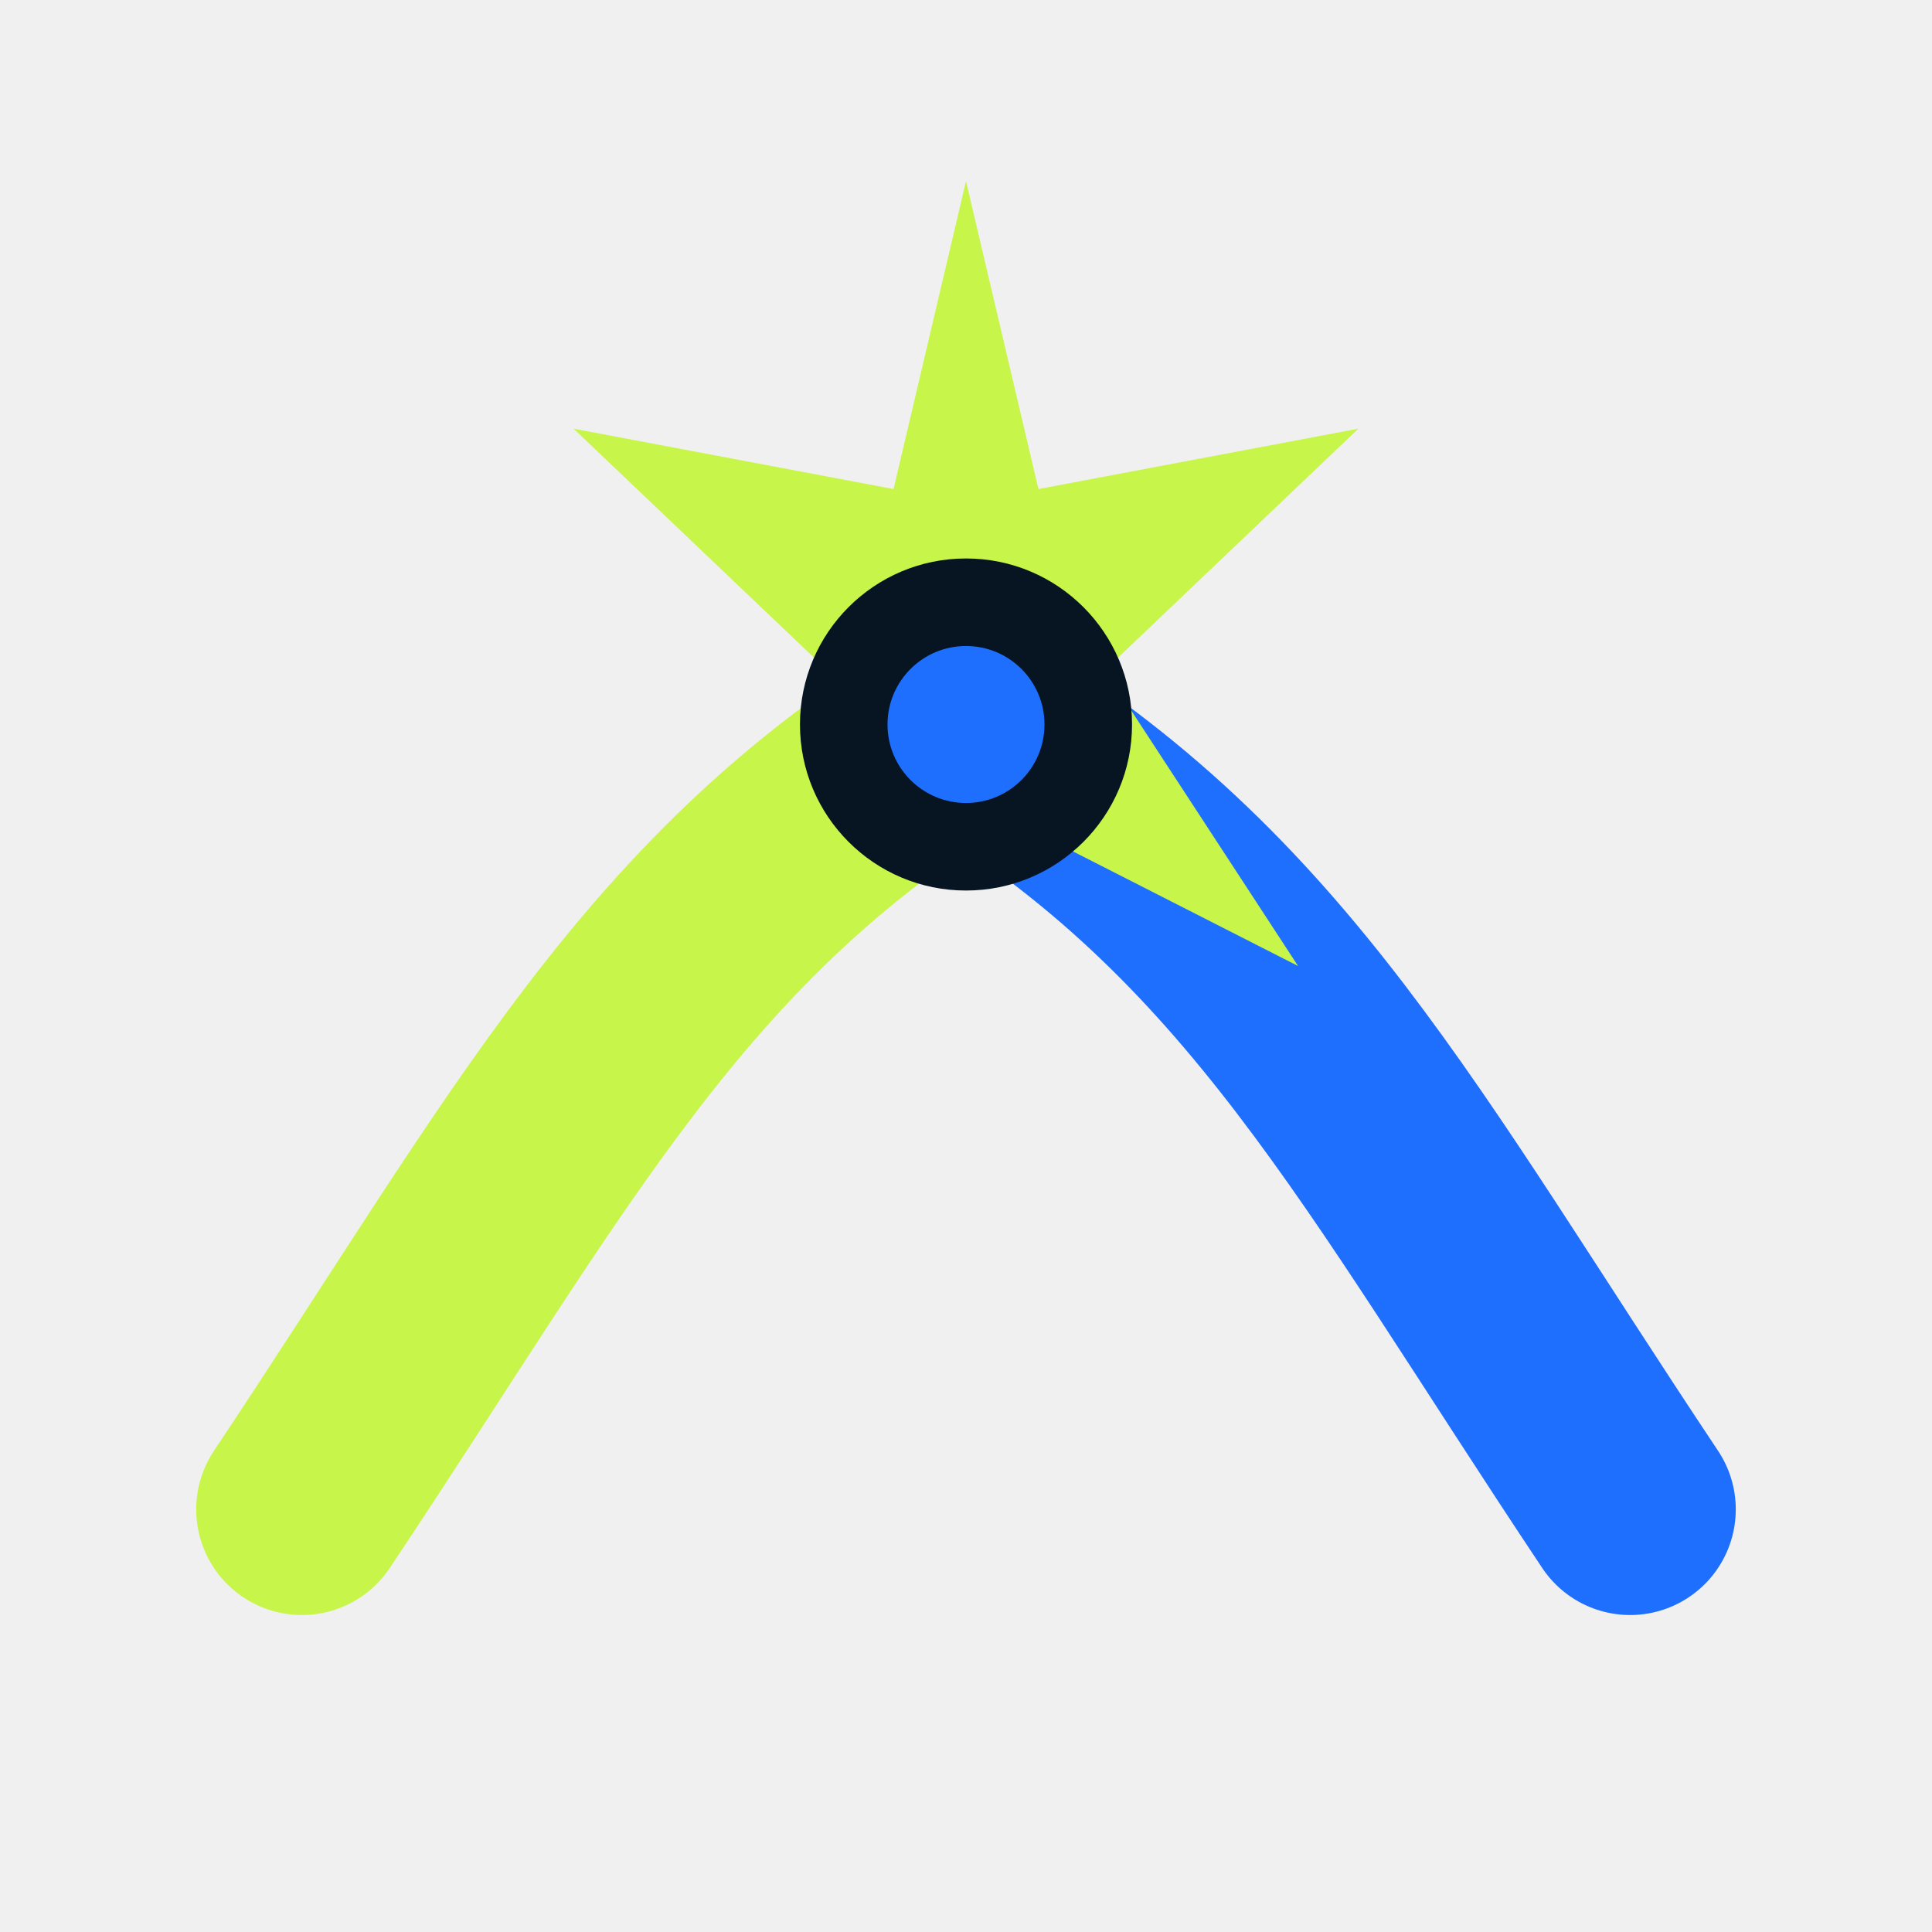
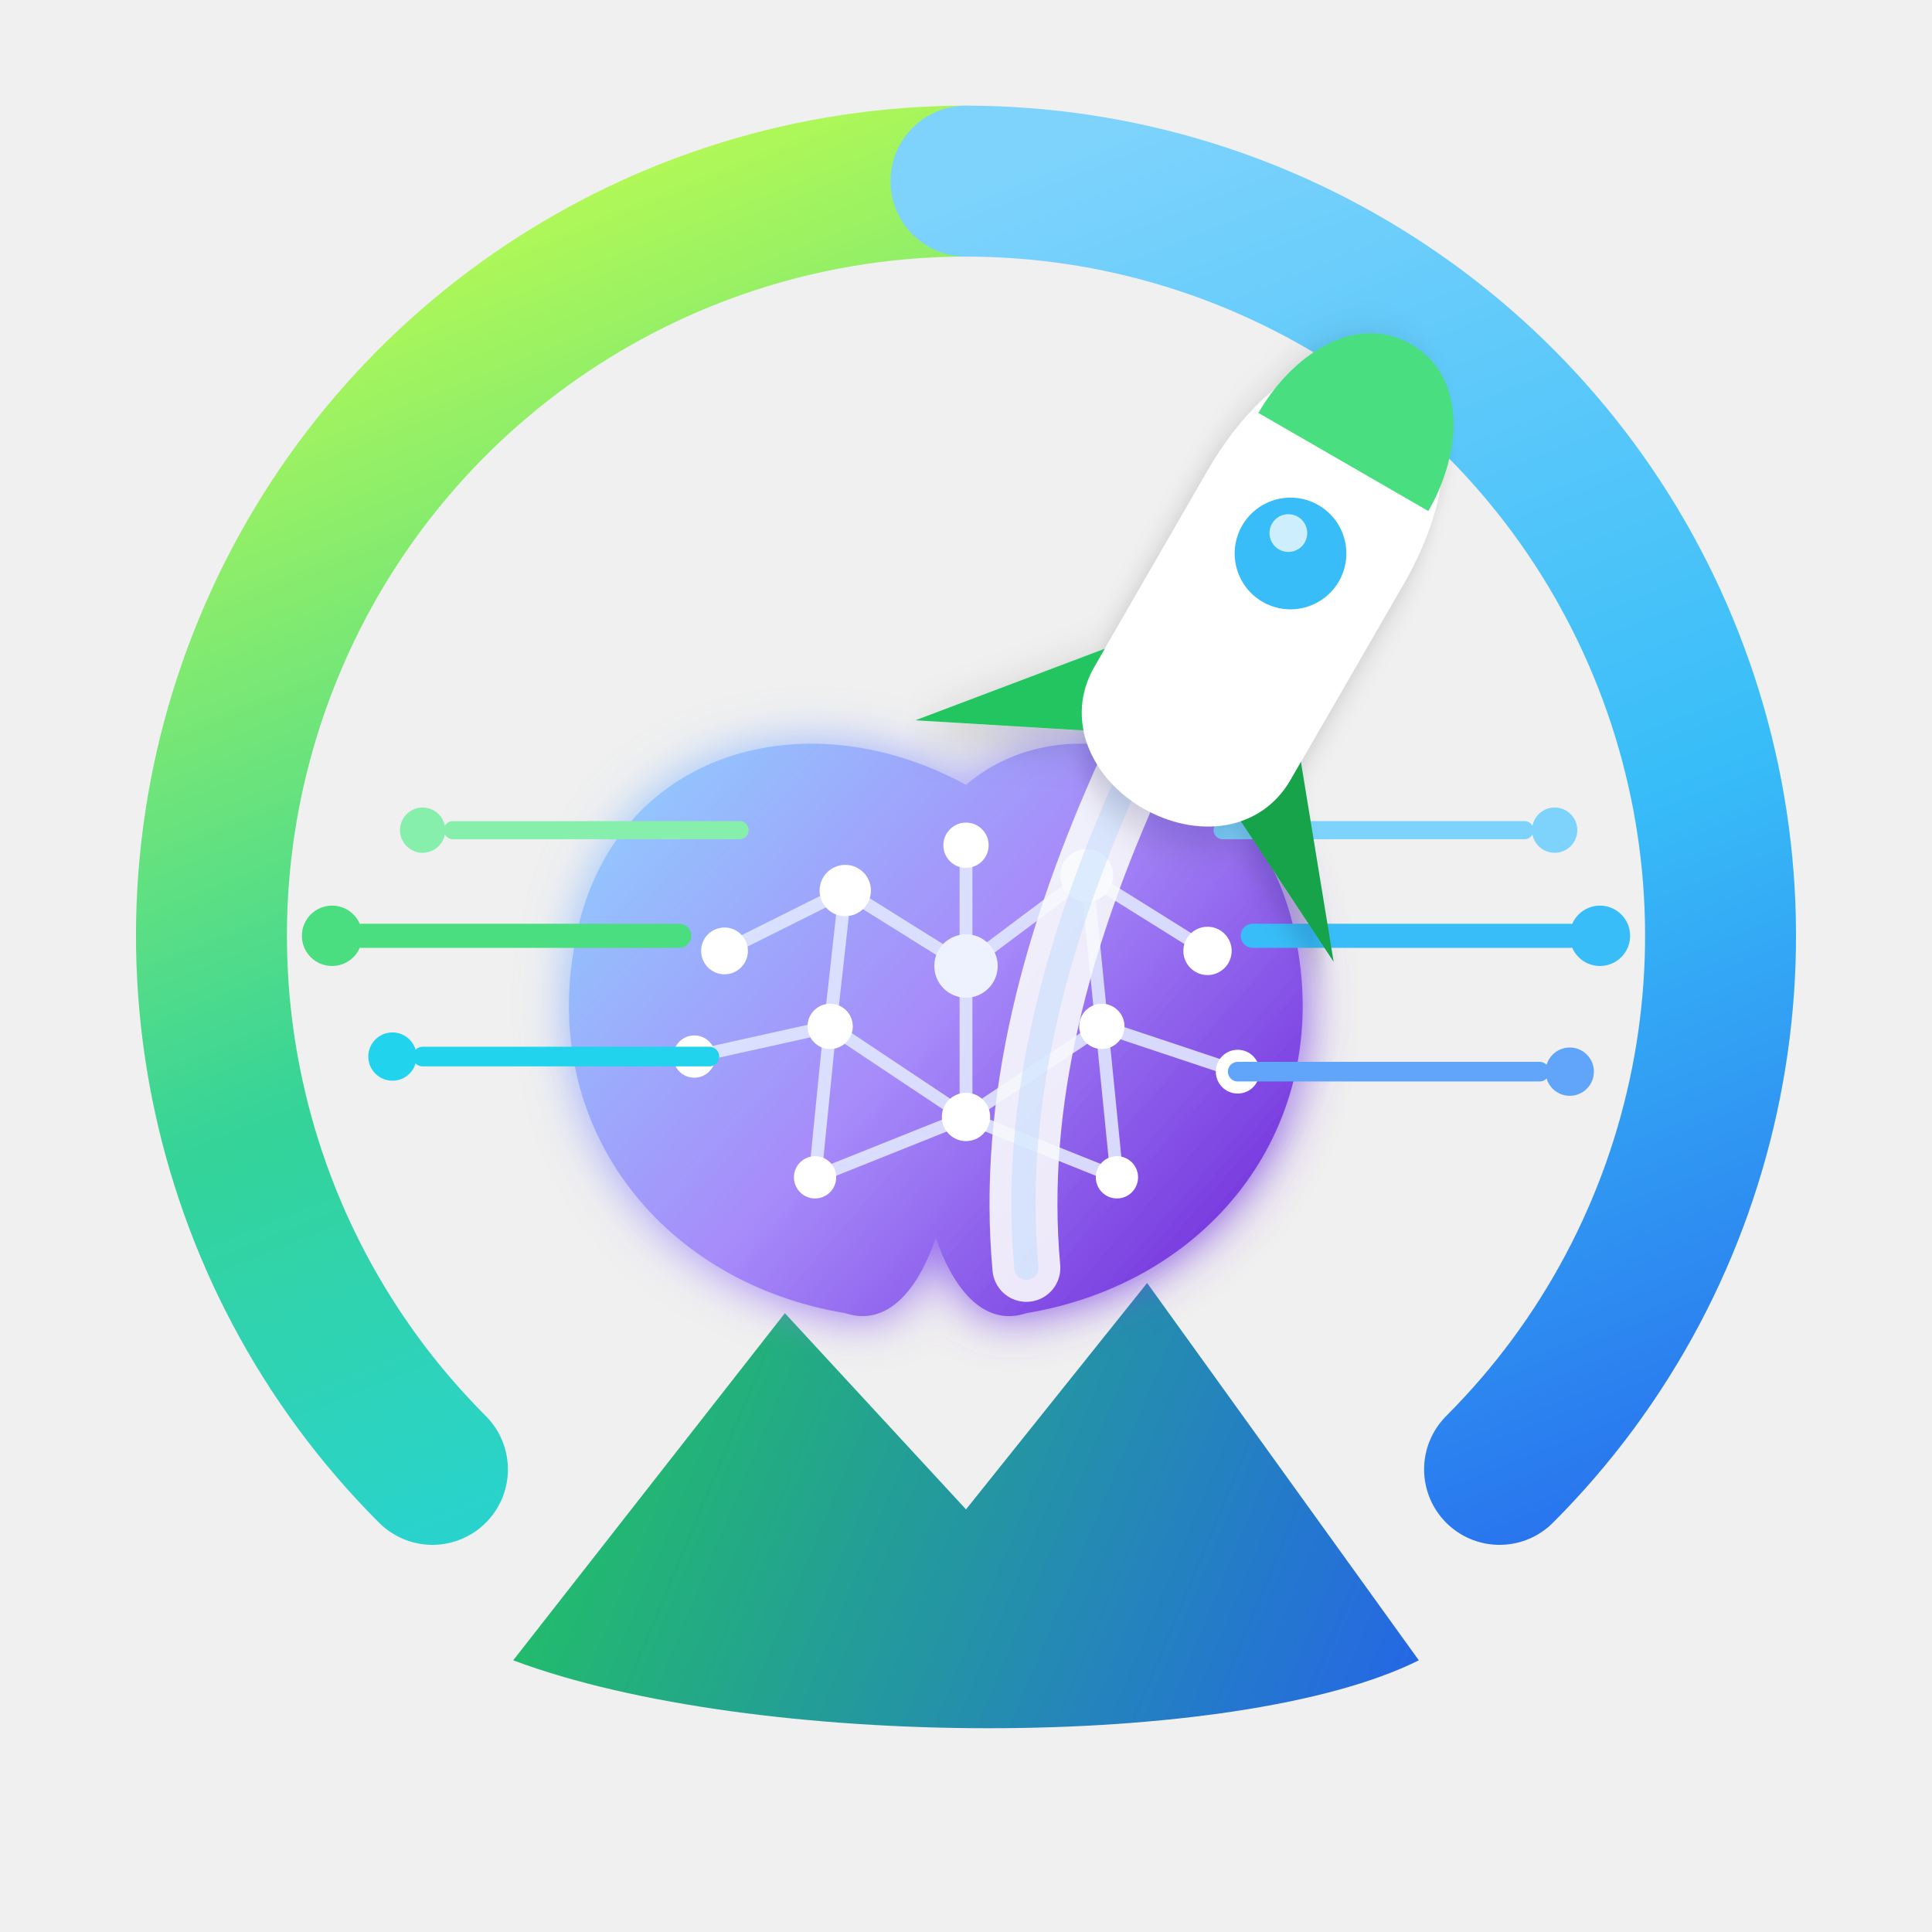
- <svg xmlns="http://www.w3.org/2000/svg" viewBox="0 0 64 64" role="img" aria-label="Fused AI">
-   <path d="M10 50C18 38 22 30 32 24" fill="none" stroke="#C8F54A" stroke-width="7" stroke-linecap="round" />
-   <path d="M54 50C46 38 42 30 32 24" fill="none" stroke="#1F6FFF" stroke-width="7" stroke-linecap="round" />
-   <path d="M32 6L34.4 16.2 45 14.2 36.6 22.2 43 32 32 26.4 21 32 27.4 22.2 19 14.2 29.6 16.2Z" fill="#C8F54A" />
-   <circle cx="32" cy="24" r="5.5" fill="#071422" />
-   <circle cx="32" cy="24" r="2.6" fill="#1F6FFF" />
+ <svg xmlns="http://www.w3.org/2000/svg" viewBox="0 0 256 256" role="img" aria-label="Fused AI">
+   <defs>
+     <linearGradient id="fa-ring-l" x1="40" y1="20" x2="120" y2="220" gradientUnits="userSpaceOnUse">
+       <stop offset="0" stop-color="#C8FF4A" />
+       <stop offset="0.55" stop-color="#34D399" />
+       <stop offset="1" stop-color="#22D3EE" />
+     </linearGradient>
+     <linearGradient id="fa-ring-r" x1="140" y1="20" x2="220" y2="220" gradientUnits="userSpaceOnUse">
+       <stop offset="0" stop-color="#7DD3FC" />
+       <stop offset="0.5" stop-color="#38BDF8" />
+       <stop offset="1" stop-color="#2563EB" />
+     </linearGradient>
+     <linearGradient id="fa-brain" x1="90" y1="100" x2="170" y2="170" gradientUnits="userSpaceOnUse">
+       <stop offset="0" stop-color="#93C5FD" />
+       <stop offset="0.45" stop-color="#A78BFA" />
+       <stop offset="1" stop-color="#6D28D9" />
+     </linearGradient>
+     <linearGradient id="fa-base" x1="70" y1="180" x2="190" y2="230" gradientUnits="userSpaceOnUse">
+       <stop offset="0" stop-color="#22C55E" />
+       <stop offset="1" stop-color="#2563EB" />
+     </linearGradient>
+     <filter id="fa-glow" x="-50%" y="-50%" width="200%" height="200%">
+       <feGaussianBlur stdDeviation="3.2" result="b" />
+       <feMerge>
+         <feMergeNode in="b" />
+         <feMergeNode in="SourceGraphic" />
+       </feMerge>
+     </filter>
+     <filter id="fa-soft">
+       <feDropShadow dx="0" dy="2" stdDeviation="2.2" flood-color="#071422" flood-opacity="0.18" />
+     </filter>
+   </defs>
+   <g fill="none" stroke-linecap="round">
+     <path d="M57.3 194.7A100 100 0 0 1 128 24" stroke="url(#fa-ring-l)" stroke-width="20" />
+     <path d="M198.7 194.7A100 100 0 0 0 128 24" stroke="url(#fa-ring-r)" stroke-width="20" />
+   </g>
+   <path fill="url(#fa-base)" d="M68 220 104 174l24 26 24-30 36 50c-24 12-88 12-120 0Z" />
+   <g filter="url(#fa-glow)">
+     <path fill="url(#fa-brain)" d="M128 104c-22-12-48-4-52 22-4 24 12 44 36 48 6 2 10-4 12-10 2 6 6 12 12 10 24-4 40-24 36-48-4-26-30-34-44-22z" />
+     <g fill="none" stroke="#E0E7FF" stroke-width="1.7" stroke-linecap="round" opacity="0.9">
+       <path d="M96 126 112 118 128 128 144 116 160 126" />
+       <path d="M92 140 110 136 128 148 146 136 164 142" />
+       <path d="M108 156 128 148 148 156" />
+       <path d="M112 118 110 136 108 156" />
+       <path d="M144 116 146 136 148 156" />
+       <path d="M128 112 128 128 128 148" />
+     </g>
+     <g fill="#fff">
+       <circle cx="96" cy="126" r="3.1" />
+       <circle cx="112" cy="118" r="3.4" />
+       <circle cx="144" cy="116" r="3.5" />
+       <circle cx="160" cy="126" r="3.2" />
+       <circle cx="92" cy="140" r="2.8" />
+       <circle cx="110" cy="136" r="3" />
+       <circle cx="128" cy="128" r="4.2" fill="#EEF2FF" />
+       <circle cx="146" cy="136" r="3" />
+       <circle cx="164" cy="142" r="2.9" />
+       <circle cx="108" cy="156" r="2.8" />
+       <circle cx="128" cy="148" r="3.2" />
+       <circle cx="148" cy="156" r="2.8" />
+       <circle cx="128" cy="112" r="3" />
+     </g>
+   </g>
+   <g fill="none" stroke-linecap="round">
+     <path d="M90 124H48" stroke="#4ADE80" stroke-width="3.2" />
+     <path d="M94 140H56" stroke="#22D3EE" stroke-width="2.6" />
+     <path d="M98 110H60" stroke="#86EFAC" stroke-width="2.4" />
+     <path d="M166 124h42" stroke="#38BDF8" stroke-width="3.2" />
+     <path d="M164 142h40" stroke="#60A5FA" stroke-width="2.6" />
+     <path d="M162 110h40" stroke="#7DD3FC" stroke-width="2.4" />
+     <circle cx="44" cy="124" r="4" fill="#4ADE80" stroke="none" />
+     <circle cx="52" cy="140" r="3.2" fill="#22D3EE" stroke="none" />
+     <circle cx="56" cy="110" r="3" fill="#86EFAC" stroke="none" />
+     <circle cx="212" cy="124" r="4" fill="#38BDF8" stroke="none" />
+     <circle cx="208" cy="142" r="3.2" fill="#60A5FA" stroke="none" />
+     <circle cx="206" cy="110" r="3" fill="#7DD3FC" stroke="none" />
+   </g>
+   <path d="M150 102C140 124 134 146 136 168" fill="none" stroke="#F8FAFC" stroke-width="9" stroke-linecap="round" opacity="0.9" />
+   <path d="M150 102C140 124 134 146 136 168" fill="none" stroke="#BFDBFE" stroke-width="3.2" stroke-linecap="round" opacity="0.5" />
+   <g transform="translate(166 82) rotate(30)" filter="url(#fa-soft)">
+     <path fill="#22C55E" d="M-14 12 -32 34 -8 22z" />
+     <path fill="#16A34A" d="M14 12 32 34 8 22z" />
+     <path fill="#fff" d="M0-38c10 0 15 11 15 24v30c0 8-7 13-15 13s-15-5-15-13V-14c0-13 5-24 15-24z" />
+     <path fill="#4ADE80" d="M0-42c8.5 0 13 9 13 18H-13c0-9 4.5-18 13-18z" />
+     <circle cx="0" cy="-10" r="7.4" fill="#38BDF8" />
+     <circle cx="-1.6" cy="-12.2" r="2.5" fill="#fff" opacity="0.75" />
+   </g>
</svg>
